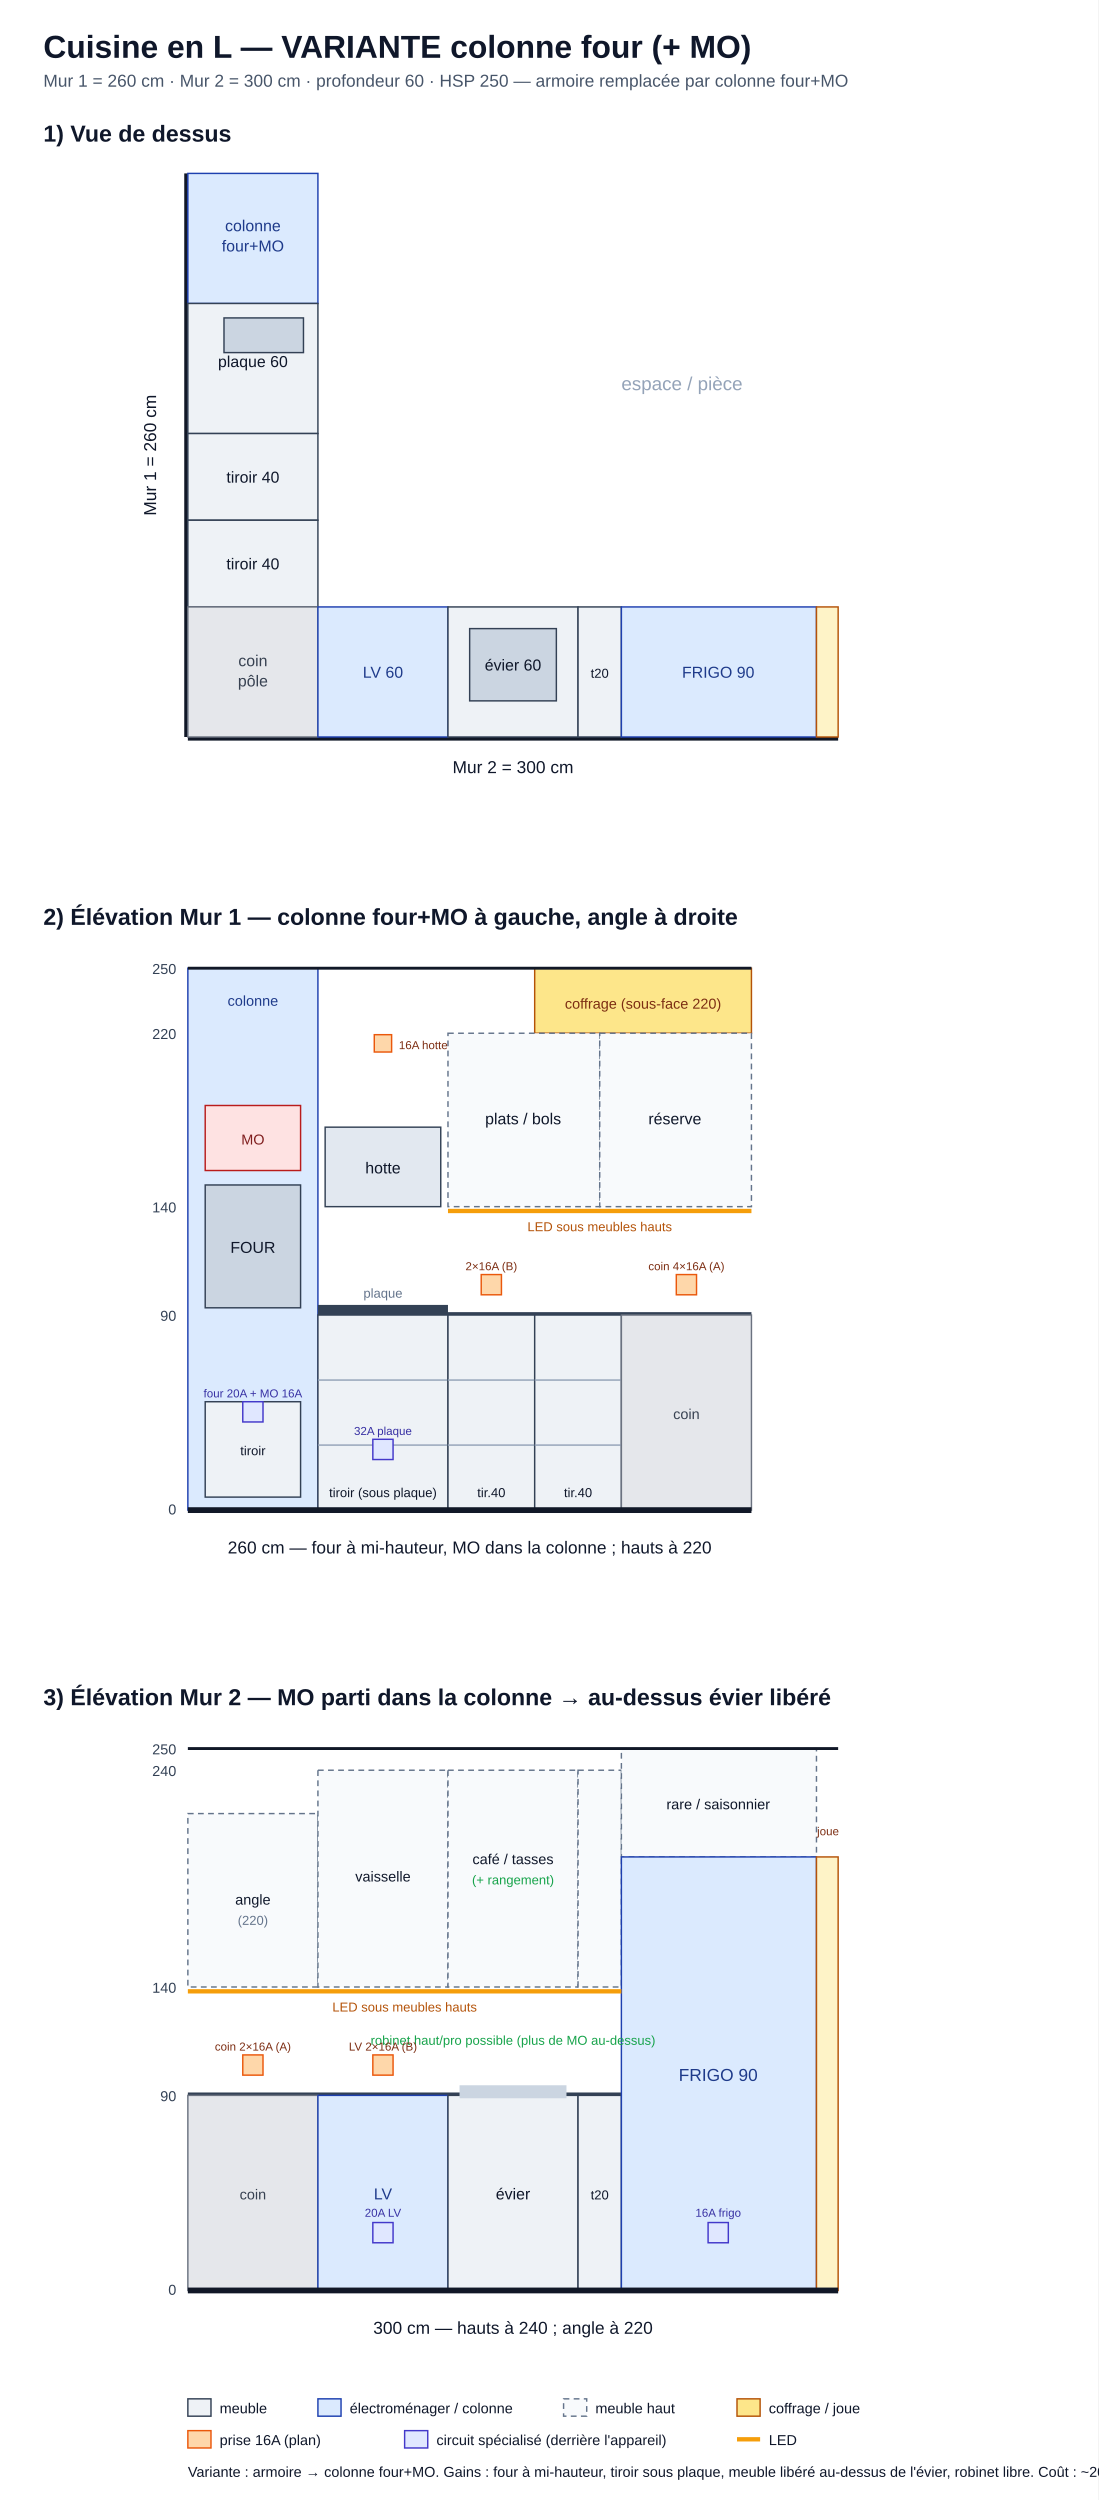
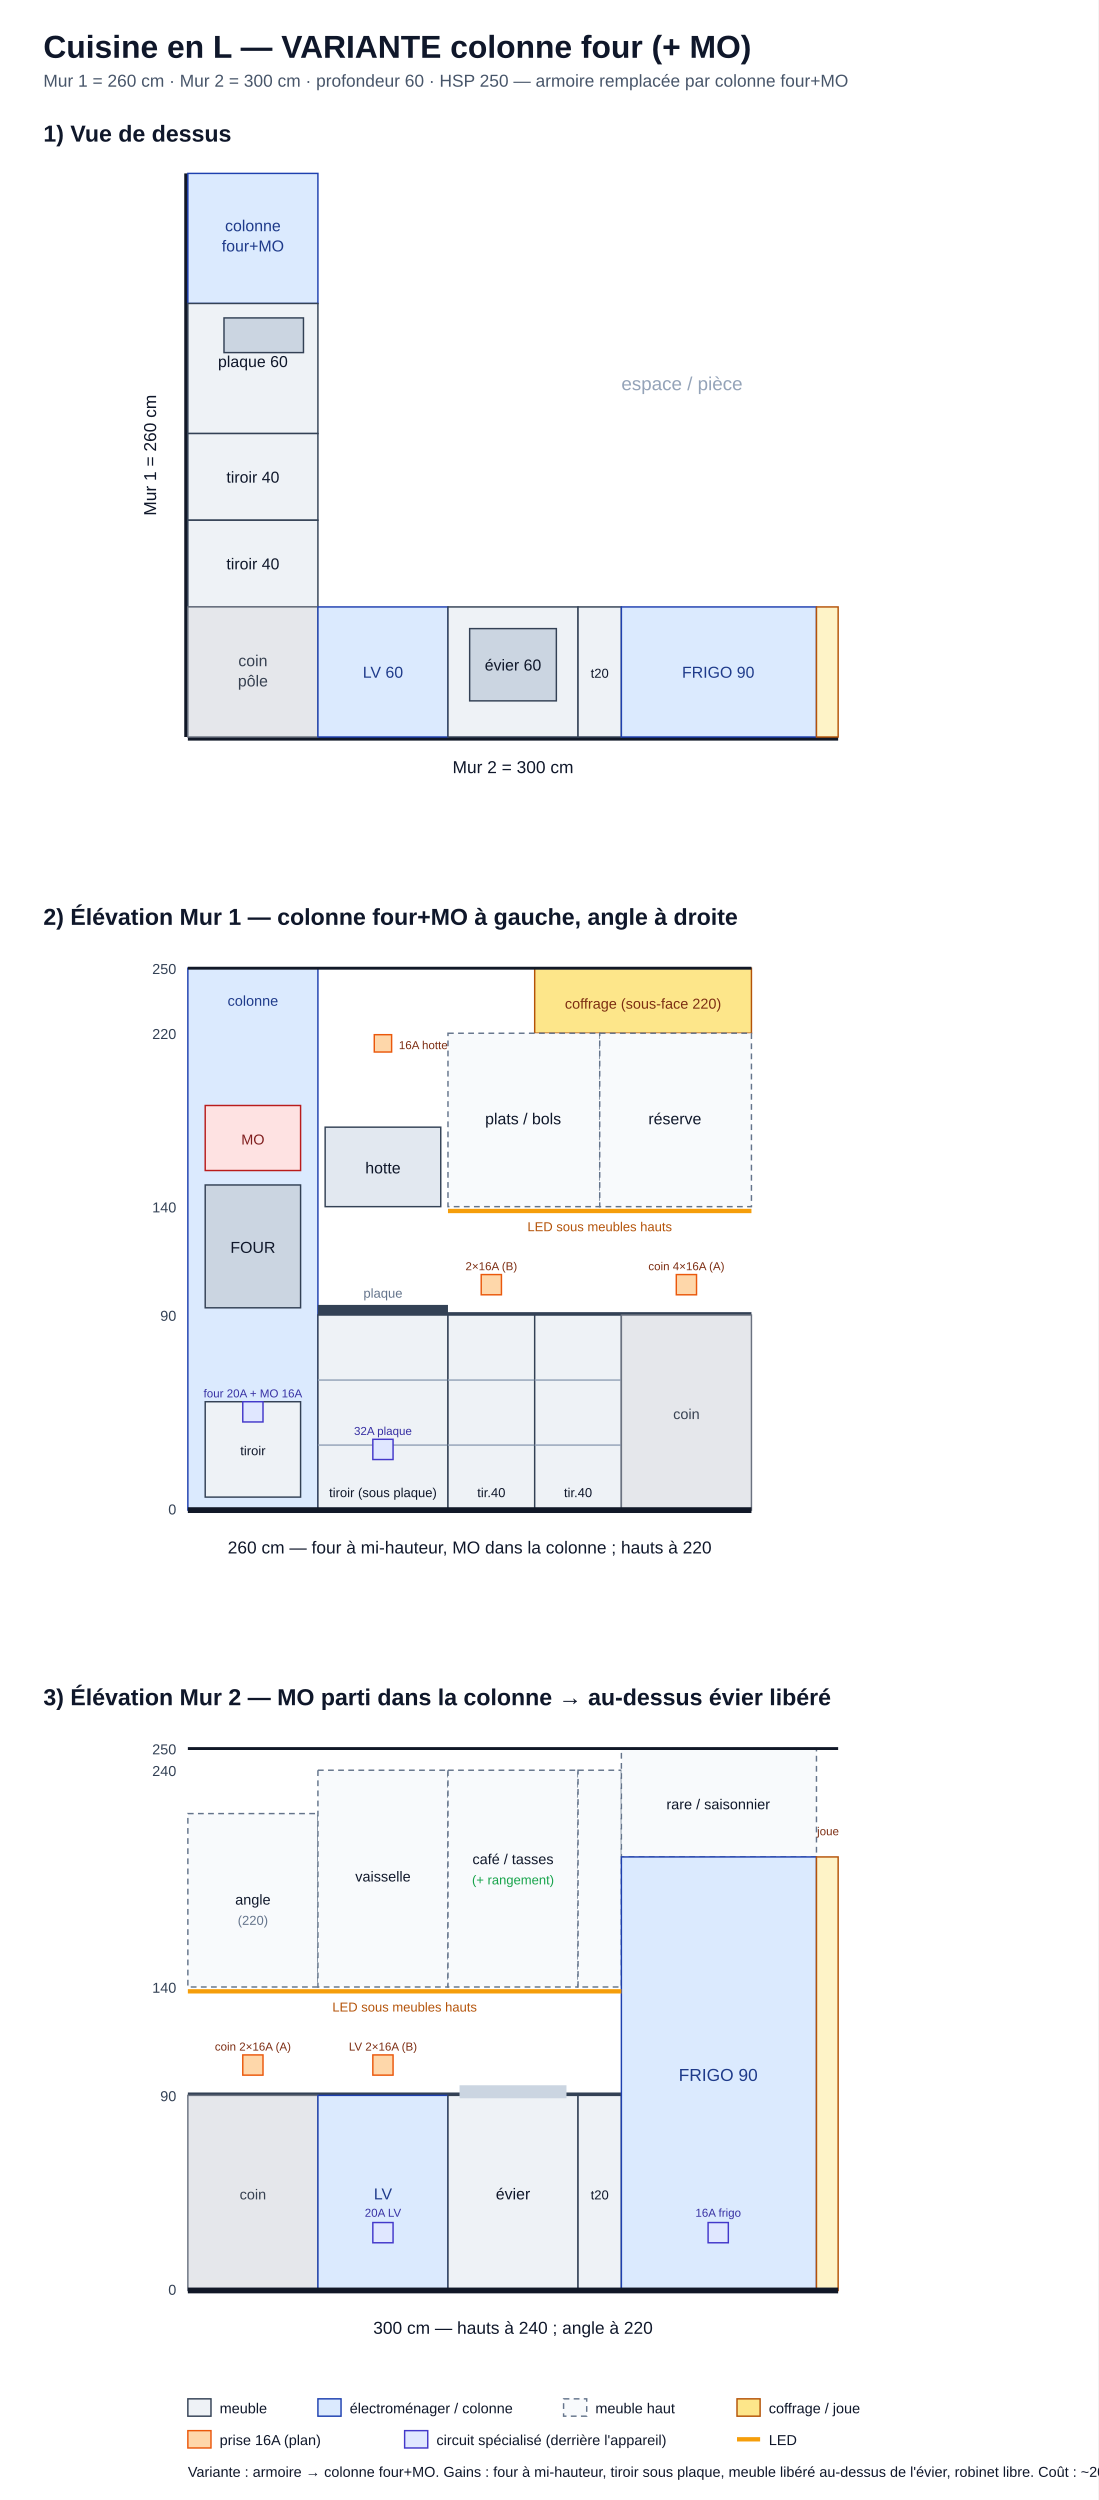
<svg xmlns="http://www.w3.org/2000/svg" width="760" height="1730" viewBox="0 0 760 1730" font-family="Arial, Helvetica, sans-serif">
  <rect x="0" y="0" width="760" height="1730" fill="#ffffff" />
  <text x="30" y="40" font-size="22" font-weight="bold" fill="#0f172a">Cuisine en L — VARIANTE colonne four (+ MO)</text>
  <text x="30" y="60" font-size="12" fill="#475569">Mur 1 = 260 cm · Mur 2 = 300 cm · profondeur 60 · HSP 250 — armoire remplacée par colonne four+MO</text>
  <text x="30" y="98" font-size="16" font-weight="bold" fill="#0f172a">1) Vue de dessus</text>
  <g transform="translate(130,120)">
    <text x="300" y="150" font-size="13" fill="#94a3b8">espace / pièce</text>
    <line x1="0" y1="0" x2="0" y2="390" stroke="#111827" stroke-width="5" />
    <line x1="0" y1="390" x2="450" y2="390" stroke="#111827" stroke-width="5" />
    <rect x="0" y="0" width="90" height="90" fill="#dbeafe" stroke="#1e40af" />
    <text x="45" y="40" font-size="11" text-anchor="middle" fill="#1e3a8a">colonne</text>
    <text x="45" y="54" font-size="11" text-anchor="middle" fill="#1e3a8a">four+MO</text>
    <rect x="0" y="90" width="90" height="90" fill="#eef2f6" stroke="#334155" />
    <text x="45" y="134" font-size="11" text-anchor="middle" fill="#0f172a">plaque 60</text>
    <rect x="25" y="100" width="55" height="24" fill="#cbd5e1" stroke="#334155" />
    <rect x="0" y="180" width="90" height="60" fill="#eef2f6" stroke="#334155" />
    <text x="45" y="214" font-size="11" text-anchor="middle" fill="#0f172a">tiroir 40</text>
    <rect x="0" y="240" width="90" height="60" fill="#eef2f6" stroke="#334155" />
    <text x="45" y="274" font-size="11" text-anchor="middle" fill="#0f172a">tiroir 40</text>
    <rect x="0" y="300" width="90" height="90" fill="#e5e7eb" stroke="#6b7280" />
    <text x="45" y="341" font-size="11" text-anchor="middle" fill="#374151">coin</text>
    <text x="45" y="355" font-size="11" text-anchor="middle" fill="#374151">pôle</text>
    <rect x="90" y="300" width="90" height="90" fill="#dbeafe" stroke="#1e40af" />
    <text x="135" y="349" font-size="11" text-anchor="middle" fill="#1e3a8a">LV 60</text>
    <rect x="180" y="300" width="90" height="90" fill="#eef2f6" stroke="#334155" />
    <rect x="195" y="315" width="60" height="50" fill="#cbd5e1" stroke="#334155" />
    <text x="225" y="344" font-size="11" text-anchor="middle" fill="#0f172a">évier 60</text>
    <rect x="270" y="300" width="30" height="90" fill="#eef2f6" stroke="#334155" />
    <text x="285" y="349" font-size="9" text-anchor="middle" fill="#0f172a">t20</text>
    <rect x="300" y="300" width="135" height="90" fill="#dbeafe" stroke="#1e40af" />
    <text x="367" y="349" font-size="11" text-anchor="middle" fill="#1e3a8a">FRIGO 90</text>
    <rect x="435" y="300" width="15" height="90" fill="#fef3c7" stroke="#b45309" />
    <text x="-22" y="195" font-size="12" text-anchor="middle" fill="#0f172a" transform="rotate(-90 -22 195)">Mur 1 = 260 cm</text>
    <text x="225" y="415" font-size="12" text-anchor="middle" fill="#0f172a">Mur 2 = 300 cm</text>
  </g>
  <text x="30" y="640" font-size="16" font-weight="bold" fill="#0f172a">2) Élévation Mur 1 — colonne four+MO à gauche, angle à droite</text>
  <g transform="translate(130,670)">
    <rect x="240" y="0" width="150" height="45" fill="#fde68a" stroke="#b45309" />
    <text x="315" y="28" font-size="10" text-anchor="middle" fill="#7c2d12">coffrage (sous-face 220)</text>
    <rect x="0" y="0" width="90" height="375" fill="#dbeafe" stroke="#1e40af" />
    <text x="45" y="26" font-size="10" text-anchor="middle" fill="#1e3a8a">colonne</text>
    <rect x="12" y="95" width="66" height="45" fill="#fee2e2" stroke="#b91c1c" />
    <text x="45" y="122" font-size="10" text-anchor="middle" fill="#7f1d1d">MO</text>
    <rect x="12" y="150" width="66" height="85" fill="#cbd5e1" stroke="#334155" />
    <text x="45" y="197" font-size="11" text-anchor="middle" fill="#0f172a">FOUR</text>
    <rect x="12" y="300" width="66" height="66" fill="#eef2f6" stroke="#334155" />
    <text x="45" y="337" font-size="9" text-anchor="middle" fill="#0f172a">tiroir</text>
    <rect x="180" y="45" width="105" height="120" fill="#f8fafc" stroke="#64748b" stroke-dasharray="4 3" />
    <text x="232" y="108" font-size="11" text-anchor="middle" fill="#0f172a">plats / bols</text>
    <rect x="285" y="45" width="105" height="120" fill="#f8fafc" stroke="#64748b" stroke-dasharray="4 3" />
    <text x="337" y="108" font-size="11" text-anchor="middle" fill="#0f172a">réserve</text>
    <rect x="95" y="110" width="80" height="55" fill="#e2e8f0" stroke="#334155" />
    <text x="135" y="142" font-size="11" text-anchor="middle" fill="#0f172a">hotte</text>
    <line x1="90" y1="240" x2="390" y2="240" stroke="#334155" stroke-width="4" />
    <rect x="90" y="233" width="90" height="8" fill="#334155" />
    <rect x="90" y="240" width="90" height="135" fill="#eef2f6" stroke="#334155" />
    <text x="135" y="228" font-size="9" text-anchor="middle" fill="#64748b">plaque</text>
    <line x1="90" y1="285" x2="180" y2="285" stroke="#94a3b8" />
    <line x1="90" y1="330" x2="180" y2="330" stroke="#94a3b8" />
    <text x="135" y="366" font-size="9" text-anchor="middle" fill="#0f172a">tiroir (sous plaque)</text>
    <rect x="180" y="240" width="60" height="135" fill="#eef2f6" stroke="#334155" />
    <line x1="180" y1="285" x2="240" y2="285" stroke="#94a3b8" />
    <line x1="180" y1="330" x2="240" y2="330" stroke="#94a3b8" />
    <text x="210" y="366" font-size="9" text-anchor="middle" fill="#0f172a">tir.40</text>
    <rect x="240" y="240" width="60" height="135" fill="#eef2f6" stroke="#334155" />
    <line x1="240" y1="285" x2="300" y2="285" stroke="#94a3b8" />
    <line x1="240" y1="330" x2="300" y2="330" stroke="#94a3b8" />
    <text x="270" y="366" font-size="9" text-anchor="middle" fill="#0f172a">tir.40</text>
    <rect x="300" y="240" width="90" height="135" fill="#e5e7eb" stroke="#6b7280" />
    <text x="345" y="312" font-size="10" text-anchor="middle" fill="#374151">coin</text>
    <line x1="0" y1="0" x2="390" y2="0" stroke="#111827" stroke-width="2" />
    <line x1="0" y1="375" x2="390" y2="375" stroke="#111827" stroke-width="4" />
    <text x="-8" y="4" font-size="10" text-anchor="end" fill="#334155">250</text>
    <text x="-8" y="49" font-size="10" text-anchor="end" fill="#334155">220</text>
    <text x="-8" y="169" font-size="10" text-anchor="end" fill="#334155">140</text>
    <text x="-8" y="244" font-size="10" text-anchor="end" fill="#334155">90</text>
    <text x="-8" y="378" font-size="10" text-anchor="end" fill="#334155">0</text>
    <line x1="180" y1="168" x2="390" y2="168" stroke="#f59e0b" stroke-width="3" />
    <text x="285" y="182" font-size="9" text-anchor="middle" fill="#b45309">LED sous meubles hauts</text>
    <rect x="129" y="46" width="12" height="12" fill="#fed7aa" stroke="#ea580c" />
    <text x="146" y="56" font-size="8" fill="#7c2d12">16A hotte</text>
    <rect x="203" y="212" width="14" height="14" fill="#fed7aa" stroke="#ea580c" />
    <text x="210" y="209" font-size="8" text-anchor="middle" fill="#7c2d12">2×16A (B)</text>
    <rect x="338" y="212" width="14" height="14" fill="#fed7aa" stroke="#ea580c" />
    <text x="345" y="209" font-size="8" text-anchor="middle" fill="#7c2d12">coin 4×16A (A)</text>
    <rect x="38" y="300" width="14" height="14" fill="#e0e7ff" stroke="#4338ca" />
    <text x="45" y="297" font-size="8" text-anchor="middle" fill="#3730a3">four 20A + MO 16A</text>
    <rect x="128" y="326" width="14" height="14" fill="#e0e7ff" stroke="#4338ca" />
    <text x="135" y="323" font-size="8" text-anchor="middle" fill="#3730a3">32A plaque</text>
    <text x="195" y="405" font-size="12" text-anchor="middle" fill="#0f172a">260 cm — four à mi-hauteur, MO dans la colonne ; hauts à 220</text>
  </g>
  <text x="30" y="1180" font-size="16" font-weight="bold" fill="#0f172a">3) Élévation Mur 2 — MO parti dans la colonne → au-dessus évier libéré</text>
  <g transform="translate(130,1210)">
    <rect x="0" y="45" width="90" height="120" fill="#f8fafc" stroke="#64748b" stroke-dasharray="4 3" />
    <text x="45" y="108" font-size="10" text-anchor="middle" fill="#0f172a">angle</text>
    <text x="45" y="122" font-size="9" text-anchor="middle" fill="#64748b">(220)</text>
    <rect x="90" y="15" width="90" height="150" fill="#f8fafc" stroke="#64748b" stroke-dasharray="4 3" />
    <text x="135" y="92" font-size="10" text-anchor="middle" fill="#0f172a">vaisselle</text>
    <rect x="180" y="15" width="90" height="150" fill="#f8fafc" stroke="#64748b" stroke-dasharray="4 3" />
    <text x="225" y="80" font-size="10" text-anchor="middle" fill="#0f172a">café / tasses</text>
    <text x="225" y="94" font-size="9" text-anchor="middle" fill="#16a34a">(+ rangement)</text>
    <rect x="270" y="15" width="30" height="150" fill="#f8fafc" stroke="#64748b" stroke-dasharray="4 3" />
    <rect x="300" y="0" width="135" height="75" fill="#f8fafc" stroke="#64748b" stroke-dasharray="4 3" />
    <text x="367" y="42" font-size="10" text-anchor="middle" fill="#0f172a">rare / saisonnier</text>
    <line x1="0" y1="240" x2="300" y2="240" stroke="#334155" stroke-width="4" />
    <rect x="0" y="240" width="90" height="135" fill="#e5e7eb" stroke="#6b7280" />
    <text x="45" y="312" font-size="10" text-anchor="middle" fill="#374151">coin</text>
    <rect x="90" y="240" width="90" height="135" fill="#dbeafe" stroke="#1e40af" />
    <text x="135" y="312" font-size="11" text-anchor="middle" fill="#1e3a8a">LV</text>
    <rect x="180" y="240" width="90" height="135" fill="#eef2f6" stroke="#334155" />
    <rect x="188" y="233" width="74" height="9" fill="#cbd5e1" />
    <text x="225" y="312" font-size="11" text-anchor="middle" fill="#0f172a">évier</text>
    <rect x="270" y="240" width="30" height="135" fill="#eef2f6" stroke="#334155" />
    <text x="285" y="312" font-size="9" text-anchor="middle" fill="#0f172a">t20</text>
    <rect x="300" y="75" width="135" height="300" fill="#dbeafe" stroke="#1e40af" />
    <text x="367" y="230" font-size="12" text-anchor="middle" fill="#1e3a8a">FRIGO 90</text>
    <rect x="435" y="75" width="15" height="300" fill="#fef3c7" stroke="#b45309" />
    <text x="443" y="60" font-size="8" text-anchor="middle" fill="#7c2d12">joue</text>
-     <text x="225" y="205" font-size="9" text-anchor="middle" fill="#16a34a">robinet haut/pro possible (plus de MO au-dessus)</text>
    <line x1="0" y1="0" x2="450" y2="0" stroke="#111827" stroke-width="2" />
    <line x1="0" y1="375" x2="450" y2="375" stroke="#111827" stroke-width="4" />
    <text x="-8" y="4" font-size="10" text-anchor="end" fill="#334155">250</text>
    <text x="-8" y="19" font-size="10" text-anchor="end" fill="#334155">240</text>
    <text x="-8" y="169" font-size="10" text-anchor="end" fill="#334155">140</text>
    <text x="-8" y="244" font-size="10" text-anchor="end" fill="#334155">90</text>
    <text x="-8" y="378" font-size="10" text-anchor="end" fill="#334155">0</text>
    <line x1="0" y1="168" x2="300" y2="168" stroke="#f59e0b" stroke-width="3" />
    <text x="150" y="182" font-size="9" text-anchor="middle" fill="#b45309">LED sous meubles hauts</text>
    <rect x="38" y="212" width="14" height="14" fill="#fed7aa" stroke="#ea580c" />
    <text x="45" y="209" font-size="8" text-anchor="middle" fill="#7c2d12">coin 2×16A (A)</text>
    <rect x="128" y="212" width="14" height="14" fill="#fed7aa" stroke="#ea580c" />
    <text x="135" y="209" font-size="8" text-anchor="middle" fill="#7c2d12">LV 2×16A (B)</text>
    <rect x="128" y="328" width="14" height="14" fill="#e0e7ff" stroke="#4338ca" />
    <text x="135" y="324" font-size="8" text-anchor="middle" fill="#3730a3">20A LV</text>
    <rect x="360" y="328" width="14" height="14" fill="#e0e7ff" stroke="#4338ca" />
    <text x="367" y="324" font-size="8" text-anchor="middle" fill="#3730a3">16A frigo</text>
    <text x="225" y="405" font-size="12" text-anchor="middle" fill="#0f172a">300 cm — hauts à 240 ; angle à 220</text>
  </g>
  <g transform="translate(130,1660)">
    <rect x="0" y="0" width="16" height="12" fill="#eef2f6" stroke="#334155" />
    <text x="22" y="10" font-size="10" fill="#0f172a">meuble</text>
    <rect x="90" y="0" width="16" height="12" fill="#dbeafe" stroke="#1e40af" />
    <text x="112" y="10" font-size="10" fill="#0f172a">électroménager / colonne</text>
    <rect x="260" y="0" width="16" height="12" fill="#f8fafc" stroke="#64748b" stroke-dasharray="4 3" />
    <text x="282" y="10" font-size="10" fill="#0f172a">meuble haut</text>
    <rect x="380" y="0" width="16" height="12" fill="#fde68a" stroke="#b45309" />
    <text x="402" y="10" font-size="10" fill="#0f172a">coffrage / joue</text>
    <rect x="0" y="22" width="16" height="12" fill="#fed7aa" stroke="#ea580c" />
    <text x="22" y="32" font-size="10" fill="#0f172a">prise 16A (plan)</text>
    <rect x="150" y="22" width="16" height="12" fill="#e0e7ff" stroke="#4338ca" />
    <text x="172" y="32" font-size="10" fill="#0f172a">circuit spécialisé (derrière l'appareil)</text>
    <line x1="380" y1="28" x2="396" y2="28" stroke="#f59e0b" stroke-width="3" />
    <text x="402" y="32" font-size="10" fill="#0f172a">LED</text>
    <text x="0" y="54" font-size="10" fill="#0f172a">Variante : armoire → colonne four+MO. Gains : four à mi-hauteur, tiroir sous plaque, meuble libéré au-dessus de l'évier, robinet libre. Coût : ~20 cm de plan en moins.</text>
  </g>
</svg>
